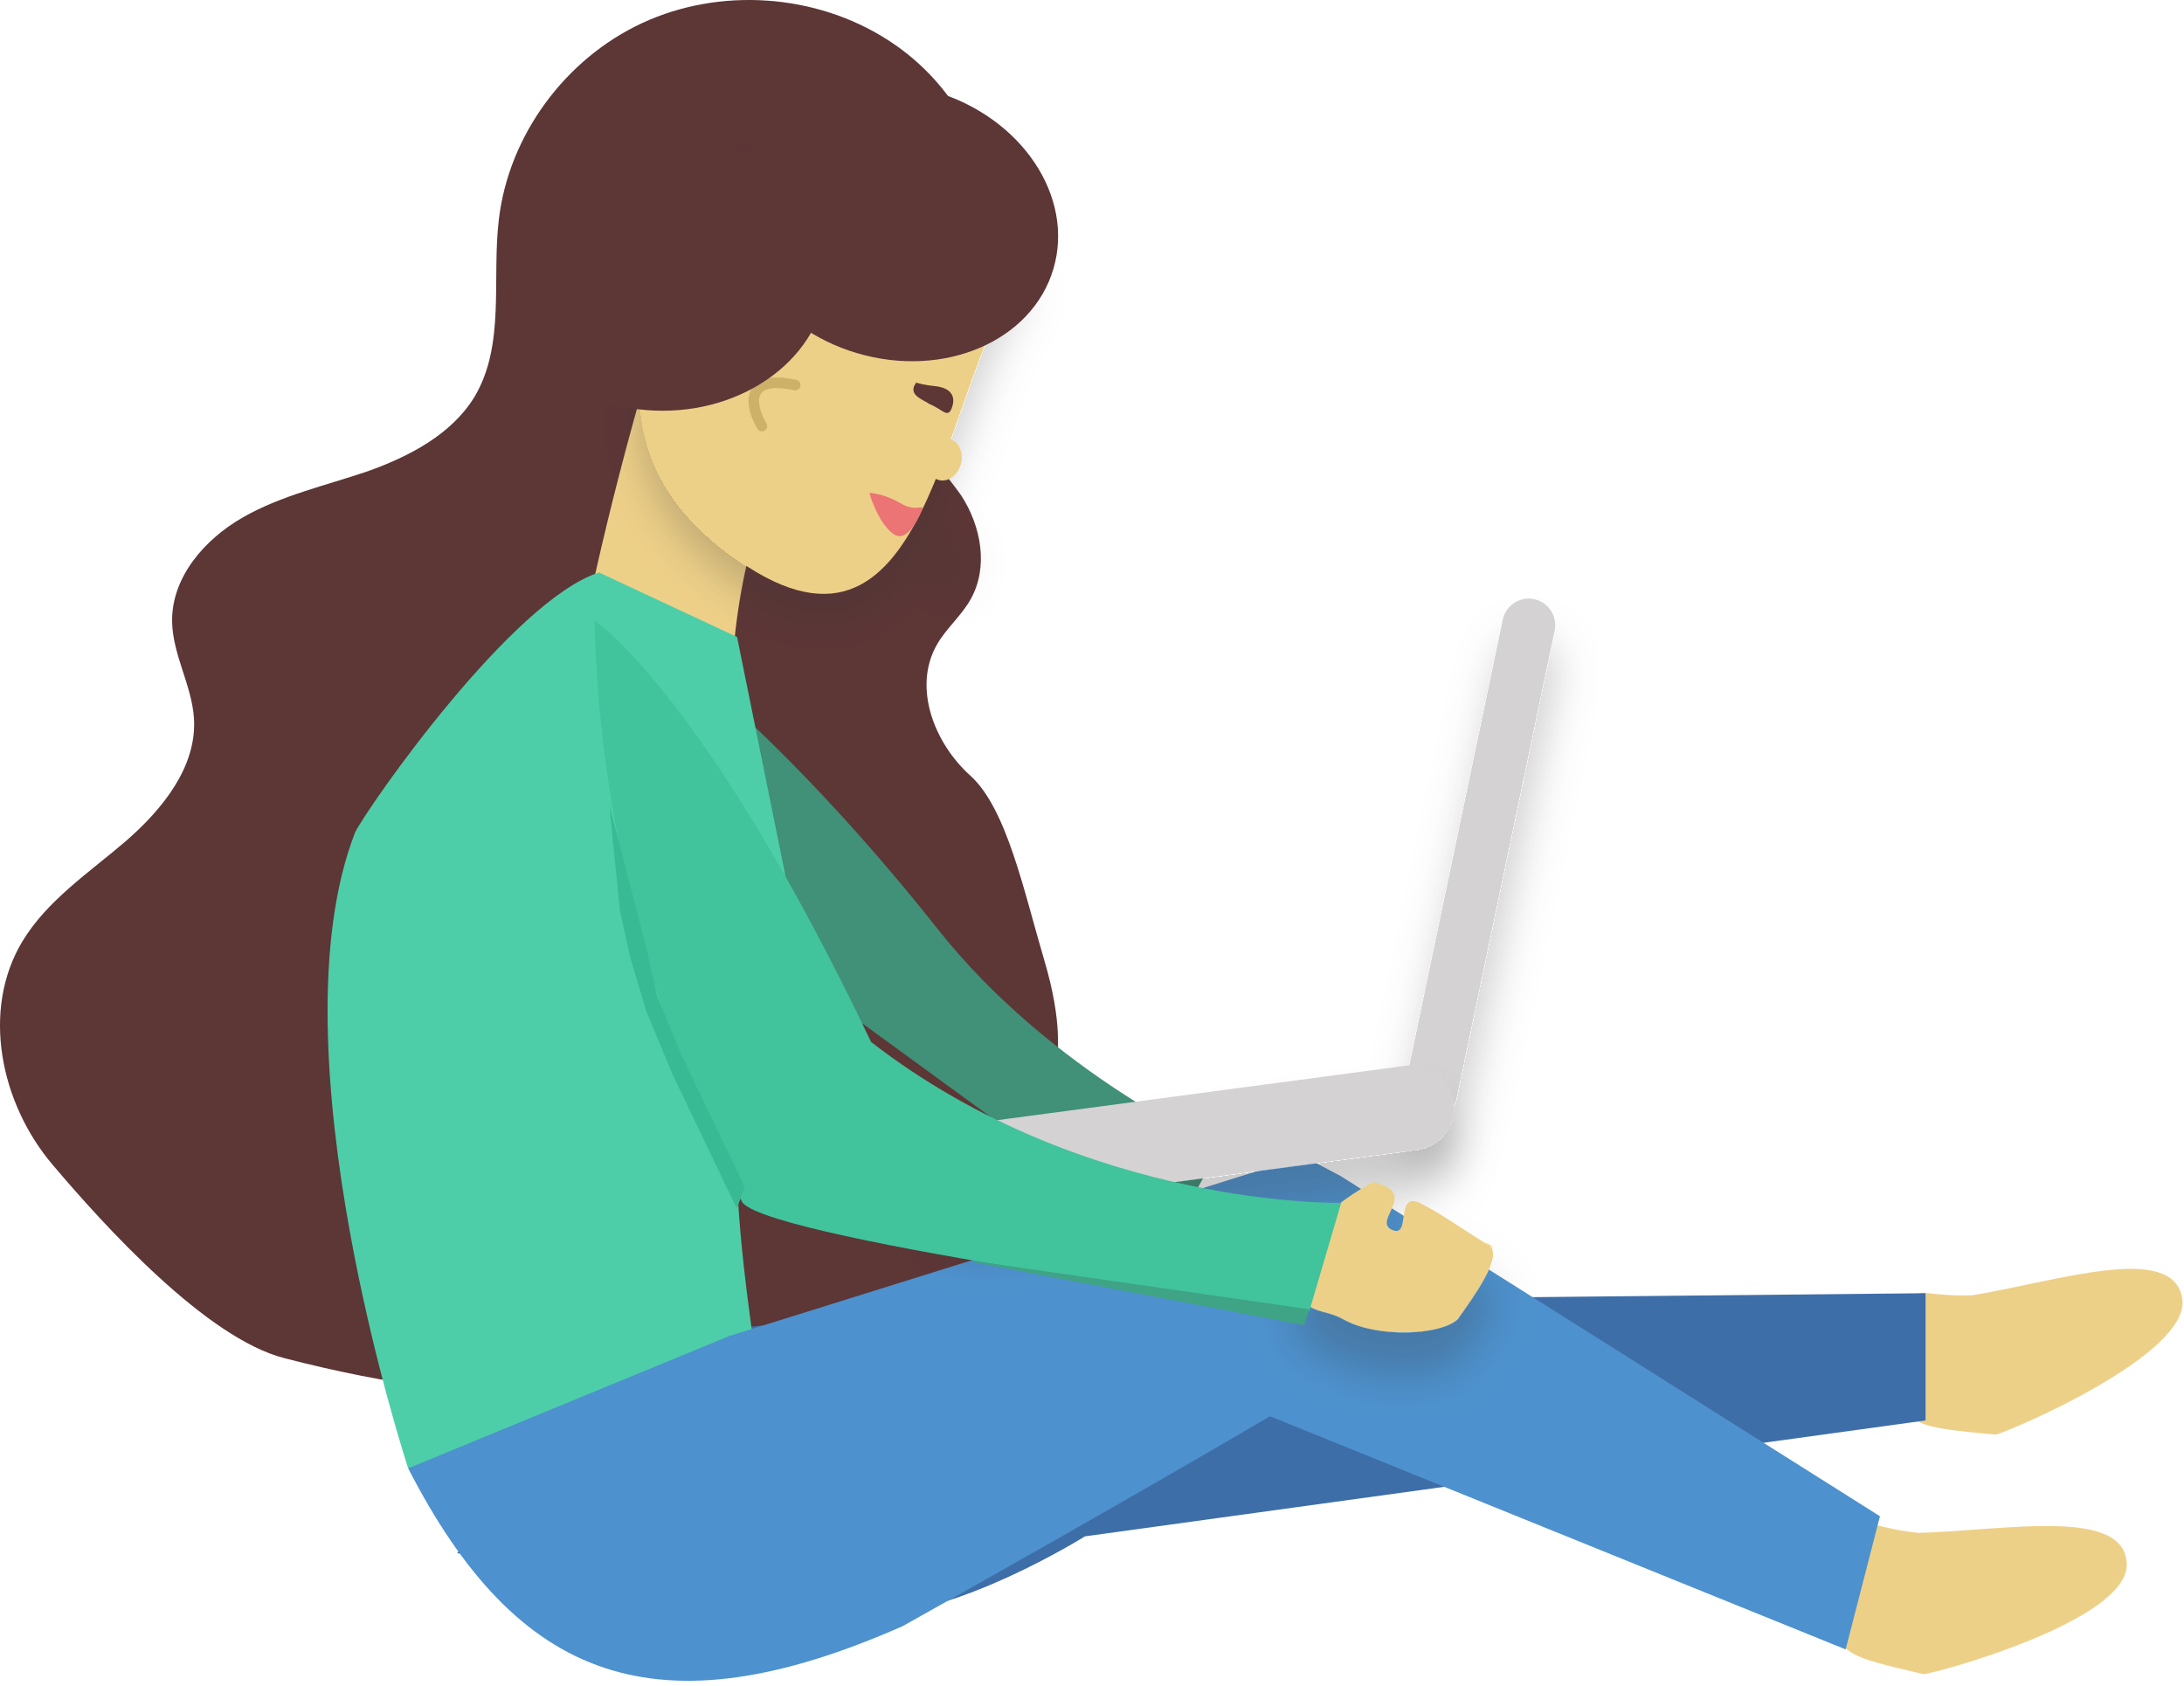
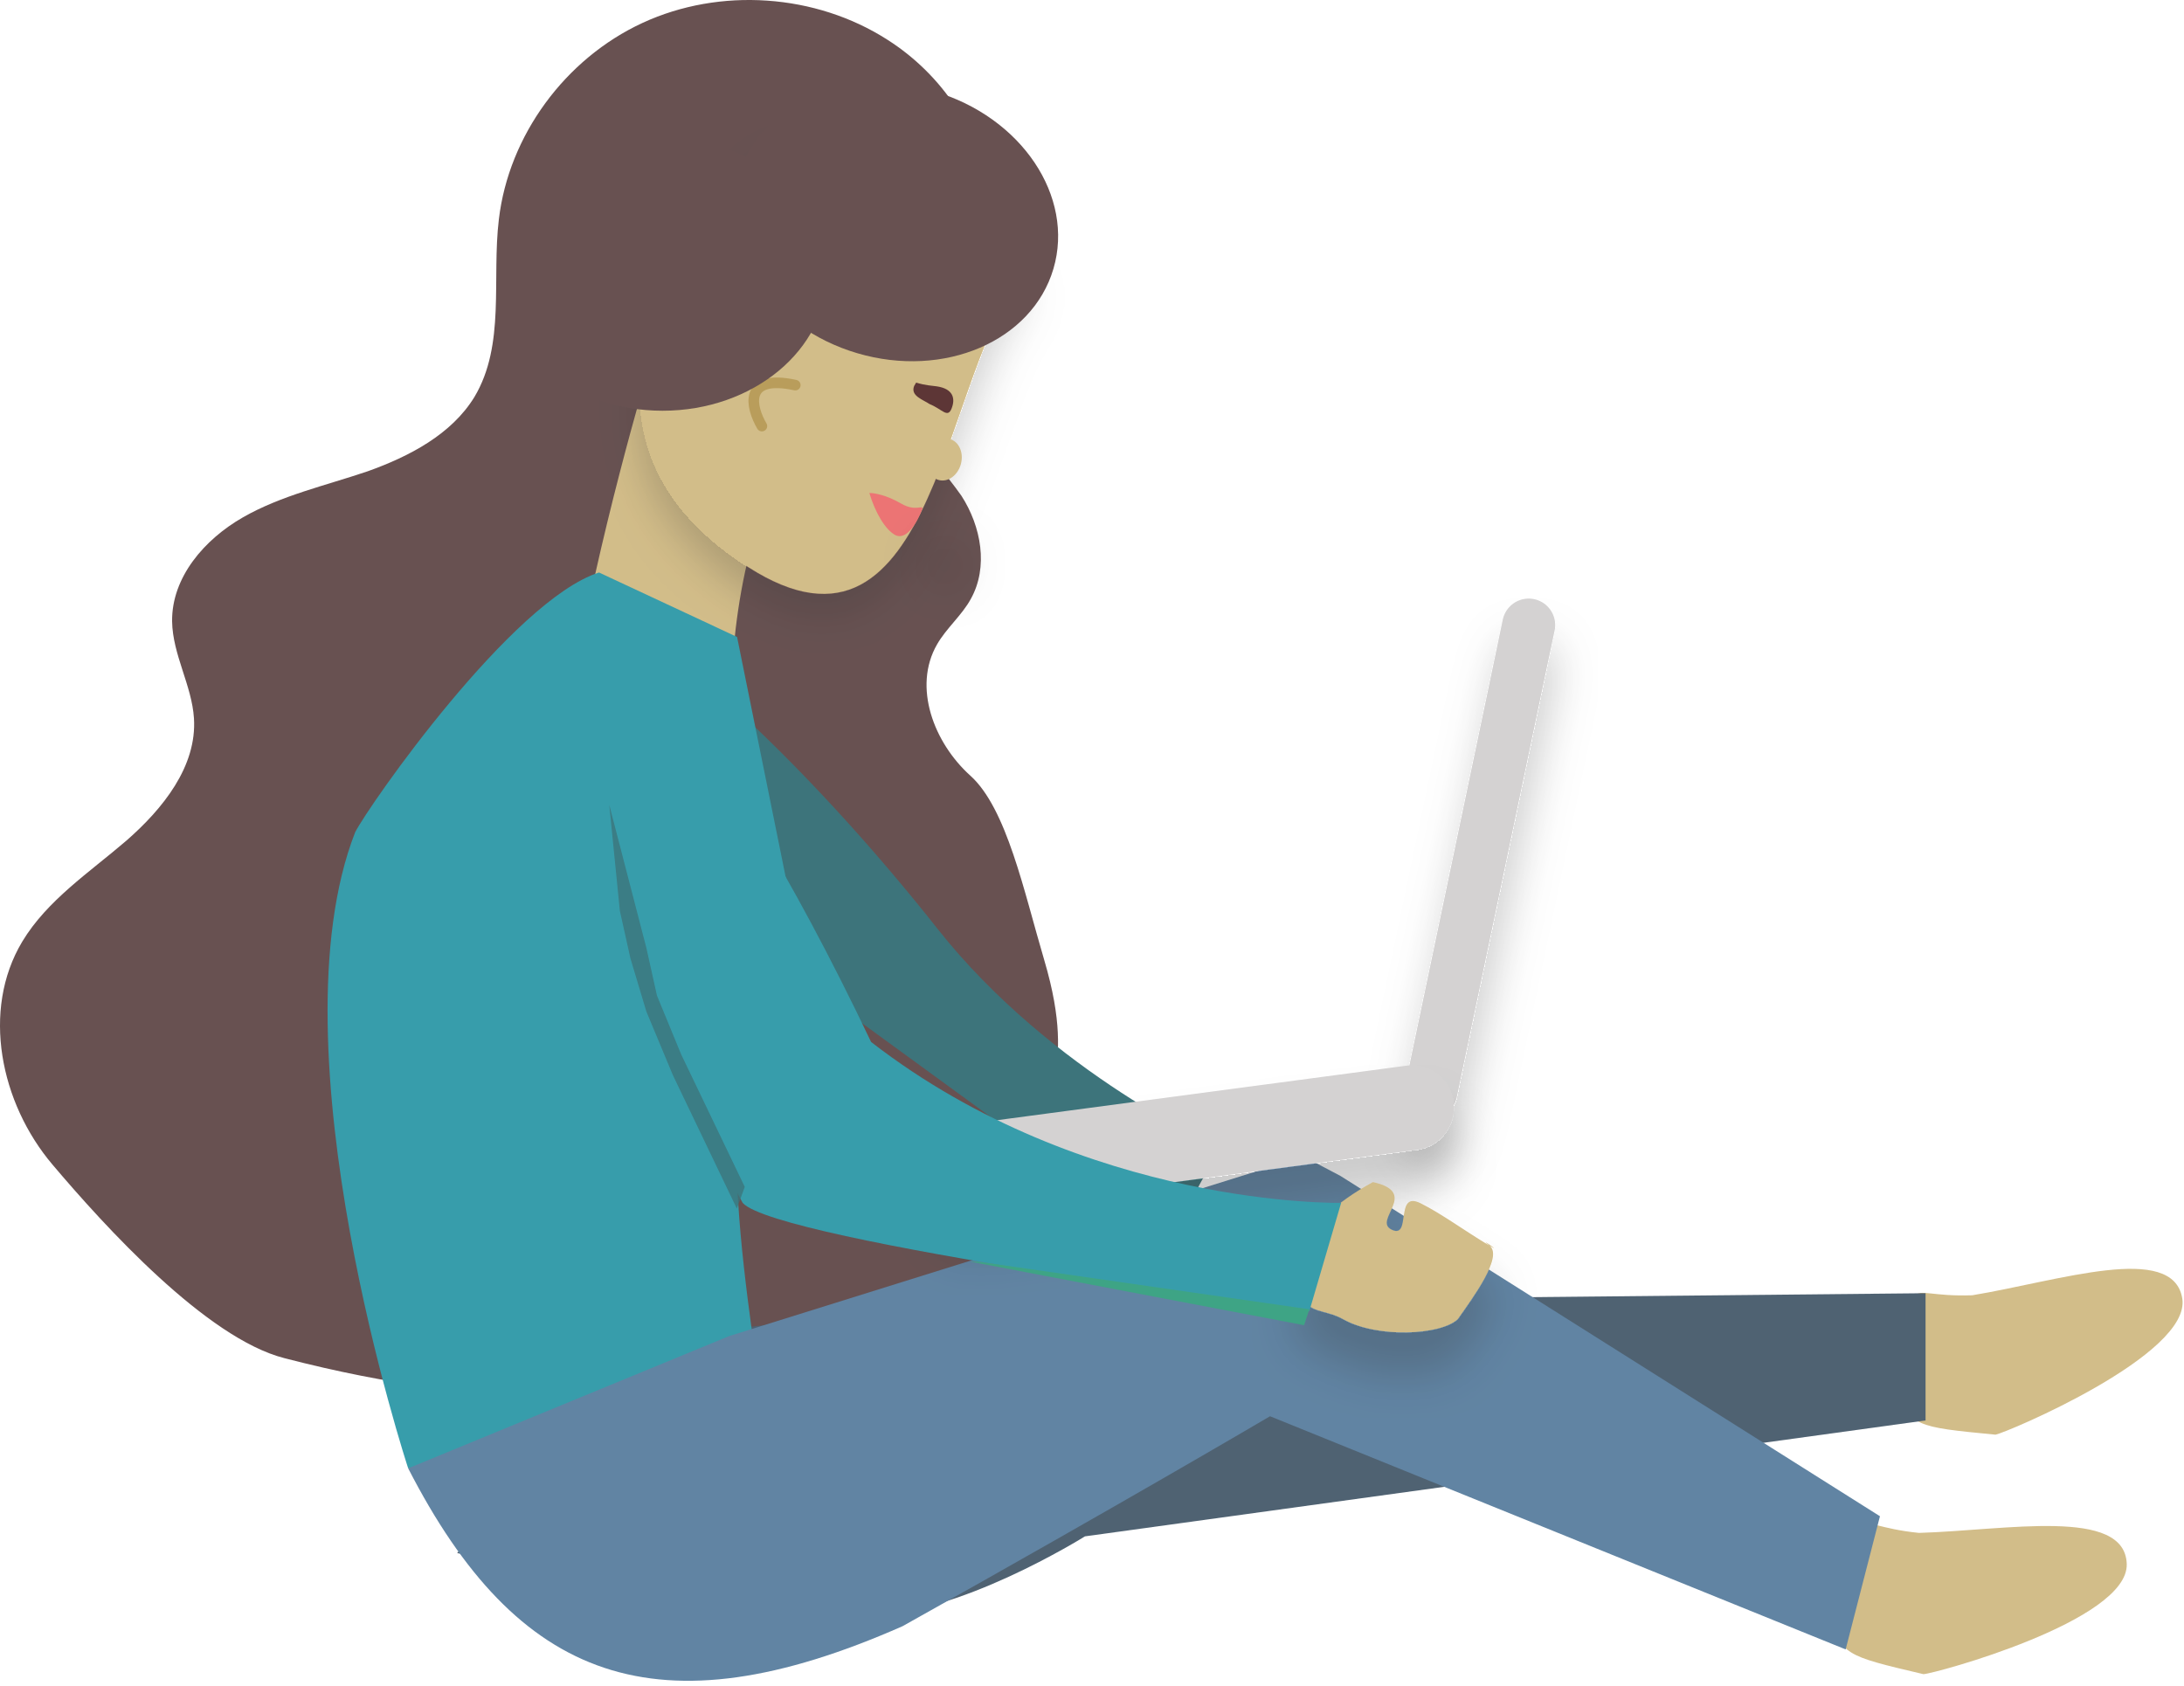
<svg xmlns="http://www.w3.org/2000/svg" width="206" height="159" viewBox="0 0 206 159" fill="none">
  <g opacity="0.8">
-     <path d="M89.462 45.129C86.075 40.731 91.523 40.559 90.689 34.129C93.241 30.456 93.241 21.881 93.045 18.547C92.652 12.553 88.873 7.044 83.719 3.757C76.946 -0.593 67.915 -1.221 60.602 2.162C53.289 5.545 47.988 12.795 47.056 20.673C46.369 26.328 47.694 32.514 44.749 37.444C42.59 40.972 38.614 43.05 34.687 44.452C30.712 45.805 26.54 46.724 22.908 48.802C19.276 50.88 16.184 54.457 16.233 58.613C16.282 61.755 18.098 64.655 18.294 67.748C18.589 72.291 15.349 76.302 11.914 79.299C8.429 82.296 4.453 84.906 2.097 88.82C-1.78 95.297 0.036 104.045 4.944 109.844C9.852 115.644 19.457 126.222 26.819 128.107C46.942 133.326 60.135 131.907 80.897 131.569C87.326 131.472 92.249 127.228 98.483 125.633C104.716 124.039 92.804 126.567 95.405 120.767C98.056 114.968 102 137.01 102 108.322C96.724 101.892 102 102.386 98.483 90.515C96.578 84.085 94.959 76.254 91.523 73.161C88.088 70.068 86.075 64.8 88.382 60.788C89.266 59.242 90.738 58.033 91.573 56.487C93.241 53.49 92.554 49.672 90.689 46.772C90.346 46.289 89.953 45.757 89.462 45.129Z" fill="#340404" />
-     <path d="M205.836 122.471C206.714 127.782 189.205 135.163 188.218 135.326C180.492 134.576 180.492 134.576 178.36 130.874C181.636 119.183 178.465 122.438 186.027 122.177C194.201 120.826 204.958 117.16 205.836 122.471Z" fill="#E9C46A" />
-     <path d="M70.725 52.04C68.2 61.822 68.989 72.078 68.989 73.656C66.622 76.811 55.578 76.022 54 64.978C56.367 50.778 61.1 35 61.1 35L65.044 43.678L70.725 52.04Z" fill="#E9C46A" />
-     <path d="M57.133 57.991C64.35 60.995 77.571 73.863 88.412 87.588C99.252 101.313 115.027 108.268 115.027 108.268L112.52 112.894L106.853 115.128L78.448 94.429L54.461 60.394L57.133 57.991Z" fill="#117456" />
-     <path d="M200.6 147.53C200.76 152.911 182.422 157.885 181.423 157.915C173.867 156.139 173.867 156.139 172.248 152.186C177.057 141.038 173.48 143.839 181.009 144.591C189.289 144.344 200.44 142.149 200.6 147.53Z" fill="#E9C46A" />
-     <path d="M58.218 126.473L100.623 121.983L104.575 122.748L181.623 121.983L181.623 133.983L102.334 144.917C102.334 144.917 90.055 152.608 81.749 152.298C73.442 151.989 43.123 146.5 43.123 146.5L58.218 126.473Z" fill="#0E4A92" />
-     <path d="M56.5 54C48.298 56.632 34.812 75.932 33.5 78.5C25.5 99 38.5 138.5 38.5 138.5H56H67H70.5H73C73 138.5 67.219 107.462 70.5 103.609C73.781 99.757 76 92.109 75.5 89.609C75.2 88.109 69.521 60.081 69.521 60.081L56.5 54Z" fill="#21C292" />
-     <path d="M38.5 138.5C48.824 158.603 61.965 163.616 85.142 153.386C106.002 141.718 119.791 133.587 119.791 133.587L174.086 155.58L177.322 143.019L126.427 110.915L124.045 109.66L120.845 109.757L68.773 126.025L38.5 138.5Z" fill="#2176C2" />
+     <path d="M89.462 45.129C86.075 40.731 91.523 40.559 90.689 34.129C93.241 30.456 93.241 21.881 93.045 18.547C92.652 12.553 88.873 7.044 83.719 3.757C76.946 -0.593 67.915 -1.221 60.602 2.162C53.289 5.545 47.988 12.795 47.056 20.673C46.369 26.328 47.694 32.514 44.749 37.444C42.59 40.972 38.614 43.05 34.687 44.452C30.712 45.805 26.54 46.724 22.908 48.802C19.276 50.88 16.184 54.457 16.233 58.613C16.282 61.755 18.098 64.655 18.294 67.748C18.589 72.291 15.349 76.302 11.914 79.299C8.429 82.296 4.453 84.906 2.097 88.82C-1.78 95.297 0.036 104.045 4.944 109.844C9.852 115.644 19.457 126.222 26.819 128.107C46.942 133.326 60.135 131.907 80.897 131.569C87.326 131.472 92.249 127.228 98.483 125.633C104.716 124.039 92.804 126.567 95.405 120.767C98.056 114.968 102 137.01 102 108.322C96.724 101.892 102 102.386 98.483 90.515C96.578 84.085 94.959 76.254 91.523 73.161C88.088 70.068 86.075 64.8 88.382 60.788C89.266 59.242 90.738 58.033 91.573 56.487C93.241 53.49 92.554 49.672 90.689 46.772C90.346 46.289 89.953 45.757 89.462 45.129Z" fill="#422626" />
+     <path d="M205.836 122.471C206.714 127.782 189.205 135.163 188.218 135.326C180.492 134.576 180.492 134.576 178.36 130.874C181.636 119.183 178.465 122.438 186.027 122.177C194.201 120.826 204.958 117.16 205.836 122.471Z" fill="#C7AC6B" />
+     <path d="M70.725 52.04C68.2 61.822 68.989 72.078 68.989 73.656C66.622 76.811 55.578 76.022 54 64.978C56.367 50.778 61.1 35 61.1 35L65.044 43.678L70.725 52.04Z" fill="#C7AC6B" />
+     <path d="M57.133 57.991C64.35 60.995 77.571 73.863 88.412 87.588C99.252 101.313 115.027 108.268 115.027 108.268L112.52 112.894L106.853 115.128L78.448 94.429L54.461 60.394L57.133 57.991Z" fill="#0C515A" />
+     <path d="M200.6 147.53C200.76 152.911 182.422 157.885 181.423 157.915C173.867 156.139 173.867 156.139 172.248 152.186C177.057 141.038 173.48 143.839 181.009 144.591C189.289 144.344 200.44 142.149 200.6 147.53Z" fill="#C7AC6B" />
+     <path d="M58.218 126.473L100.623 121.983L104.575 122.748L181.623 121.983L181.623 133.983L102.334 144.917C102.334 144.917 90.055 152.608 81.749 152.298C73.442 151.989 43.123 146.5 43.123 146.5L58.218 126.473Z" fill="#233B4F" />
+     <path d="M56.5 54C48.298 56.632 34.812 75.932 33.5 78.5C25.5 99 38.5 138.5 38.5 138.5H56H67H70.5H73C73 138.5 67.219 107.462 70.5 103.609C73.781 99.757 76 92.109 75.5 89.609C75.2 88.109 69.521 60.081 69.521 60.081L56.5 54Z" fill="#058596" />
+     <path d="M38.5 138.5C48.824 158.603 61.965 163.616 85.142 153.386C106.002 141.718 119.791 133.587 119.791 133.587L174.086 155.58L177.322 143.019L126.427 110.915L124.045 109.66L120.845 109.757L68.773 126.025L38.5 138.5Z" fill="#39658C" />
    <g filter="url(#filter0_d_0_1)">
-       <path d="M96.628 26.033C89 34 88.5 65 70.559 53.482C60 46.703 56.989 36.919 64.5 22C75.888 10.002 73.5 13.5 73.5 13.5L85 10.5L96.628 26.033Z" fill="#E9C46A" />
+       <path d="M96.628 26.033C89 34 88.5 65 70.559 53.482C60 46.703 56.989 36.919 64.5 22C75.888 10.002 73.5 13.5 73.5 13.5L85 10.5L96.628 26.033Z" fill="#C7AC6B" />
    </g>
    <path d="M87 48C87 48 85.913 51.059 84.5 50.5C83.5 50 82.538 48.312 82 46.5C82.5 46.5 83.608 46.696 85 47.5C86.392 48.304 87.051 47.573 87 48Z" fill="#E75151" />
    <path d="M87.674 38.111C88.883 38.599 89.373 39.477 89.753 38.539C90.132 37.6 89.919 36.671 88.354 36.441C85.882 36.198 86.629 35.828 86.224 36.408C85.845 37.347 87.094 37.706 87.674 38.111Z" fill="#340404" />
    <g filter="url(#filter1_d_0_1)">
-       <ellipse cx="89.075" cy="43.349" rx="1.613" ry="2" transform="rotate(15 89.0754 43.3492)" fill="#E9C46A" />
+       <ellipse cx="89.075" cy="43.349" rx="1.613" ry="2" transform="rotate(15 89.0754 43.3492)" fill="#C7AC6B" />
    </g>
-     <path d="M75.012 36.326C70.04 35.249 70.841 38.453 71.863 40.19" stroke="#C29D44" stroke-linecap="round" />
+     <path d="M75.012 36.326C70.04 35.249 70.841 38.453 71.863 40.19" stroke="#A78532" stroke-linecap="round" />
    <g filter="url(#filter2_d_0_1)">
      <line x1="144.191" y1="58.96" x2="134.96" y2="103.003" stroke="#C9C7C7" stroke-width="5" stroke-linecap="round" />
    </g>
    <g filter="url(#filter3_d_0_1)">
      <line x1="133.125" y1="104.493" x2="91.493" y2="110.037" stroke="#C9C7C7" stroke-width="8" stroke-linecap="round" />
    </g>
    <g filter="url(#filter4_d_0_1)">
-       <path d="M129.5 111.5C134 112.5 129.389 115.119 131.284 116C133.179 116.881 131.502 112.251 134 113.5C136 114.5 138 116 140.5 117.5C139.183 116.467 141.926 118.355 140.5 117.5C141.817 118.533 138.902 122.433 137.5 124.433C135.902 125.933 129.94 126.26 126.686 124.433C124.881 123.426 123.586 124.034 122.5 122C121.414 119.966 122.273 115.423 129.5 111.5Z" fill="#E9C46A" />
+       <path d="M129.5 111.5C134 112.5 129.389 115.119 131.284 116C133.179 116.881 131.502 112.251 134 113.5C136 114.5 138 116 140.5 117.5C139.183 116.467 141.926 118.355 140.5 117.5C141.817 118.533 138.902 122.433 137.5 124.433C135.902 125.933 129.94 126.26 126.686 124.433C124.881 123.426 123.586 124.034 122.5 122C121.414 119.966 122.273 115.423 129.5 111.5Z" fill="#C7AC6B" />
    </g>
-     <path d="M56.084 58.534C56.084 58.534 66.535 65.475 82.163 98.284C102.419 113.976 126.5 113.46 126.5 113.46L123.5 123.672C123.5 123.672 73.307 117.108 70.047 113.46C67.73 109.264 56.679 86.962 56.084 58.534Z" fill="#12B483" />
-     <ellipse cx="84.5" cy="20.971" rx="15.495" ry="12.871" transform="rotate(16.4068 84.5 20.9706)" fill="#340404" />
-     <ellipse cx="62.495" cy="25.872" rx="15.495" ry="12.871" fill="#340404" />
+     <path d="M56.084 58.534C56.084 58.534 66.535 65.475 82.163 98.284C102.419 113.976 126.5 113.46 126.5 113.46L123.5 123.672C123.5 123.672 73.307 117.108 70.047 113.46C67.73 109.264 56.679 86.962 56.084 58.534Z" fill="#058596" />
+     <ellipse cx="84.5" cy="20.971" rx="15.495" ry="12.871" transform="rotate(16.4068 84.5 20.9706)" fill="#422626" />
+     <ellipse cx="62.495" cy="25.872" rx="15.495" ry="12.871" fill="#422626" />
    <path d="M91.5 119L123 125L123.5 123.5L92.228 119L91.5 119Z" fill="#0E8D67" />
-     <path d="M57.467 75.912L60.967 89.412L61.967 93.912L64.248 99.454L70.248 111.954L69.5 114L63.467 101.412L60.967 95.412L59.467 90.412L58.467 85.912L57.467 75.912Z" fill="#06AA79" />
+     <path d="M57.467 75.912L60.967 89.412L61.967 93.912L64.248 99.454L70.248 111.954L69.5 114L63.467 101.412L60.967 95.412L59.467 90.412L58.467 85.912L57.467 75.912Z" fill="#0C515A" fill-opacity="0.8" />
  </g>
  <defs>
    <filter id="filter0_d_0_1" x="56.332" y="8.5" width="44.296" height="53.518" filterUnits="userSpaceOnUse" color-interpolation-filters="sRGB">
      <feFlood flood-opacity="0" result="BackgroundImageFix" />
      <feColorMatrix in="SourceAlpha" type="matrix" values="0 0 0 0 0 0 0 0 0 0 0 0 0 0 0 0 0 0 127 0" result="hardAlpha" />
      <feOffset dy="2" />
      <feGaussianBlur stdDeviation="2" />
      <feComposite in2="hardAlpha" operator="out" />
      <feColorMatrix type="matrix" values="0 0 0 0 0 0 0 0 0 0 0 0 0 0 0 0 0 0 0.25 0" />
      <feBlend mode="normal" in2="BackgroundImageFix" result="effect1_dropShadow_0_1" />
      <feBlend mode="normal" in="SourceGraphic" in2="effect1_dropShadow_0_1" result="shape" />
    </filter>
    <filter id="filter1_d_0_1" x="83.433" y="41.372" width="11.284" height="17.954" filterUnits="userSpaceOnUse" color-interpolation-filters="sRGB">
      <feFlood flood-opacity="0" result="BackgroundImageFix" />
      <feColorMatrix in="SourceAlpha" type="matrix" values="0 0 0 0 0 0 0 0 0 0 0 0 0 0 0 0 0 0 127 0" result="hardAlpha" />
      <feOffset dy="10" />
      <feGaussianBlur stdDeviation="2" />
      <feComposite in2="hardAlpha" operator="out" />
      <feColorMatrix type="matrix" values="0 0 0 0 0 0 0 0 0 0 0 0 0 0 0 0 0 0 0.25 0" />
      <feBlend mode="normal" in2="BackgroundImageFix" result="effect1_dropShadow_0_1" />
      <feBlend mode="normal" in="SourceGraphic" in2="effect1_dropShadow_0_1" result="shape" />
    </filter>
    <filter id="filter2_d_0_1" x="128.459" y="56.459" width="22.233" height="57.044" filterUnits="userSpaceOnUse" color-interpolation-filters="sRGB">
      <feFlood flood-opacity="0" result="BackgroundImageFix" />
      <feColorMatrix in="SourceAlpha" type="matrix" values="0 0 0 0 0 0 0 0 0 0 0 0 0 0 0 0 0 0 127 0" result="hardAlpha" />
      <feOffset dy="4" />
      <feGaussianBlur stdDeviation="2" />
      <feComposite in2="hardAlpha" operator="out" />
      <feColorMatrix type="matrix" values="0 0 0 0 0 0 0 0 0 0 0 0 0 0 0 0 0 0 0.25 0" />
      <feBlend mode="normal" in2="BackgroundImageFix" result="effect1_dropShadow_0_1" />
      <feBlend mode="normal" in="SourceGraphic" in2="effect1_dropShadow_0_1" result="shape" />
    </filter>
    <filter id="filter3_d_0_1" x="83.493" y="100.493" width="57.633" height="21.545" filterUnits="userSpaceOnUse" color-interpolation-filters="sRGB">
      <feFlood flood-opacity="0" result="BackgroundImageFix" />
      <feColorMatrix in="SourceAlpha" type="matrix" values="0 0 0 0 0 0 0 0 0 0 0 0 0 0 0 0 0 0 127 0" result="hardAlpha" />
      <feOffset dy="4" />
      <feGaussianBlur stdDeviation="2" />
      <feComposite in2="hardAlpha" operator="out" />
      <feColorMatrix type="matrix" values="0 0 0 0 0 0 0 0 0 0 0 0 0 0 0 0 0 0 0.25 0" />
      <feBlend mode="normal" in2="BackgroundImageFix" result="effect1_dropShadow_0_1" />
      <feBlend mode="normal" in="SourceGraphic" in2="effect1_dropShadow_0_1" result="shape" />
    </filter>
    <filter id="filter4_d_0_1" x="118.113" y="111.5" width="26.811" height="22.184" filterUnits="userSpaceOnUse" color-interpolation-filters="sRGB">
      <feFlood flood-opacity="0" result="BackgroundImageFix" />
      <feColorMatrix in="SourceAlpha" type="matrix" values="0 0 0 0 0 0 0 0 0 0 0 0 0 0 0 0 0 0 127 0" result="hardAlpha" />
      <feOffset dy="4" />
      <feGaussianBlur stdDeviation="2" />
      <feComposite in2="hardAlpha" operator="out" />
      <feColorMatrix type="matrix" values="0 0 0 0 0 0 0 0 0 0 0 0 0 0 0 0 0 0 0.25 0" />
      <feBlend mode="normal" in2="BackgroundImageFix" result="effect1_dropShadow_0_1" />
      <feBlend mode="normal" in="SourceGraphic" in2="effect1_dropShadow_0_1" result="shape" />
    </filter>
  </defs>
</svg>
